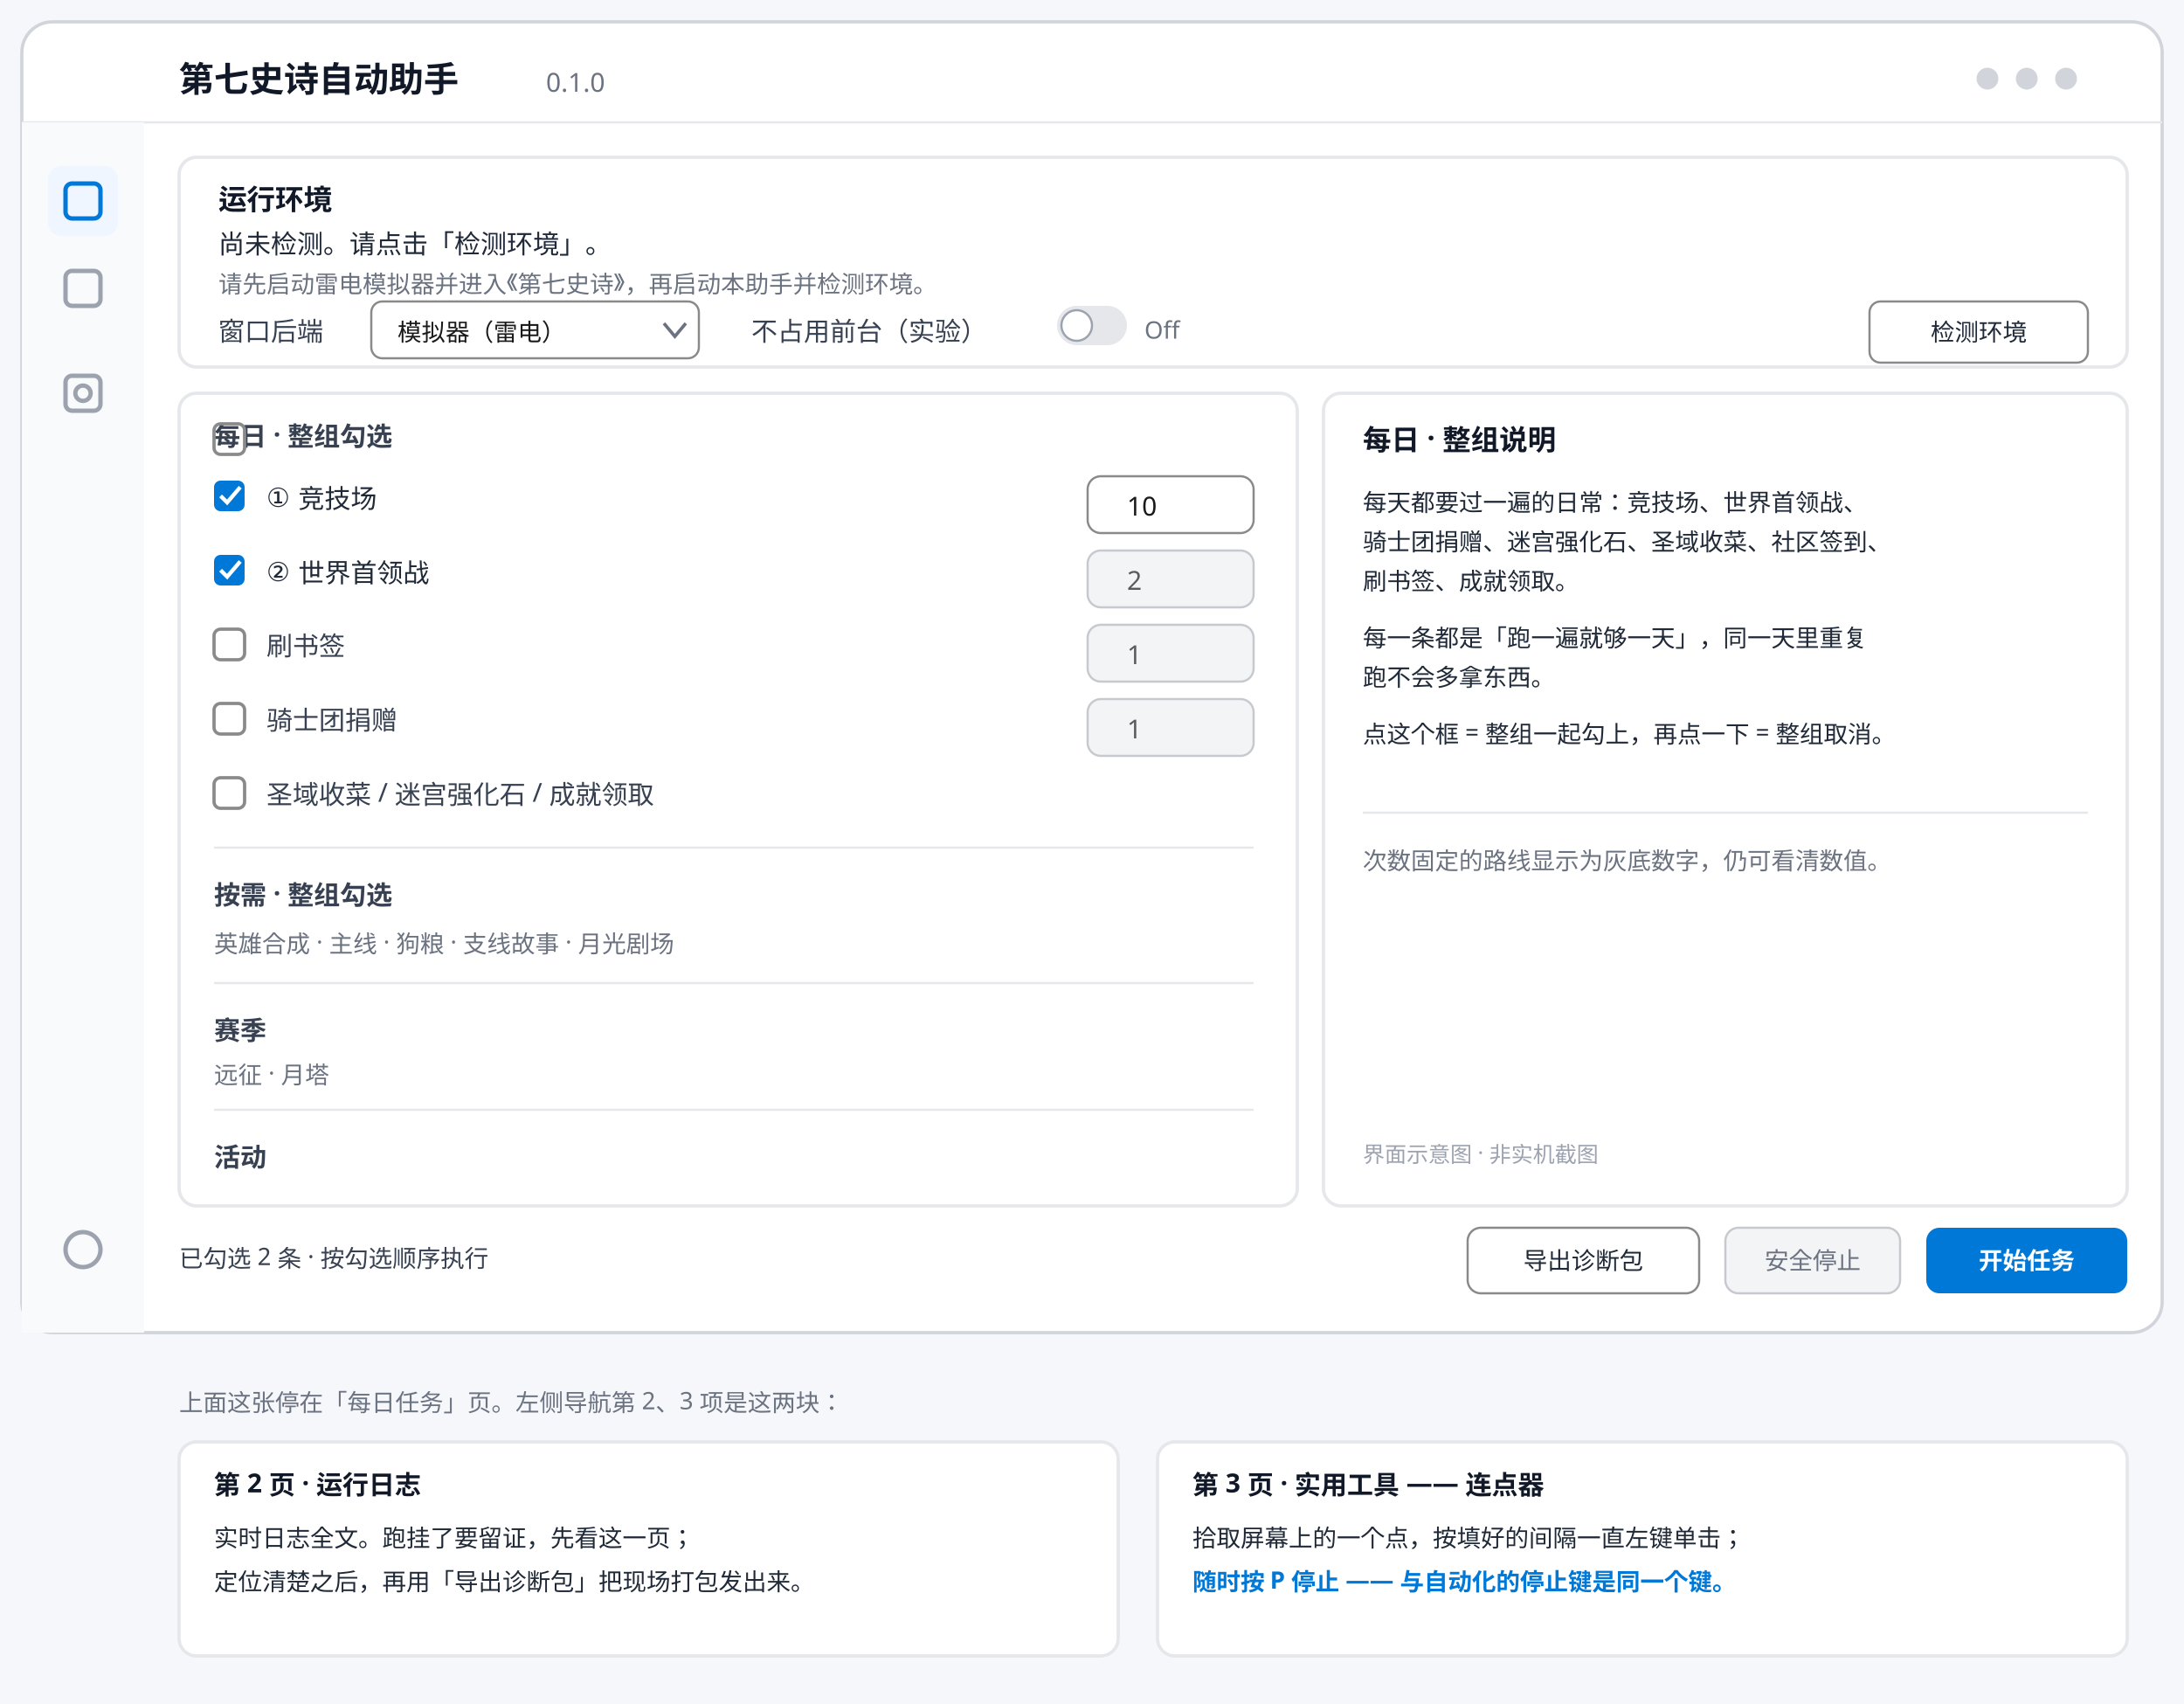
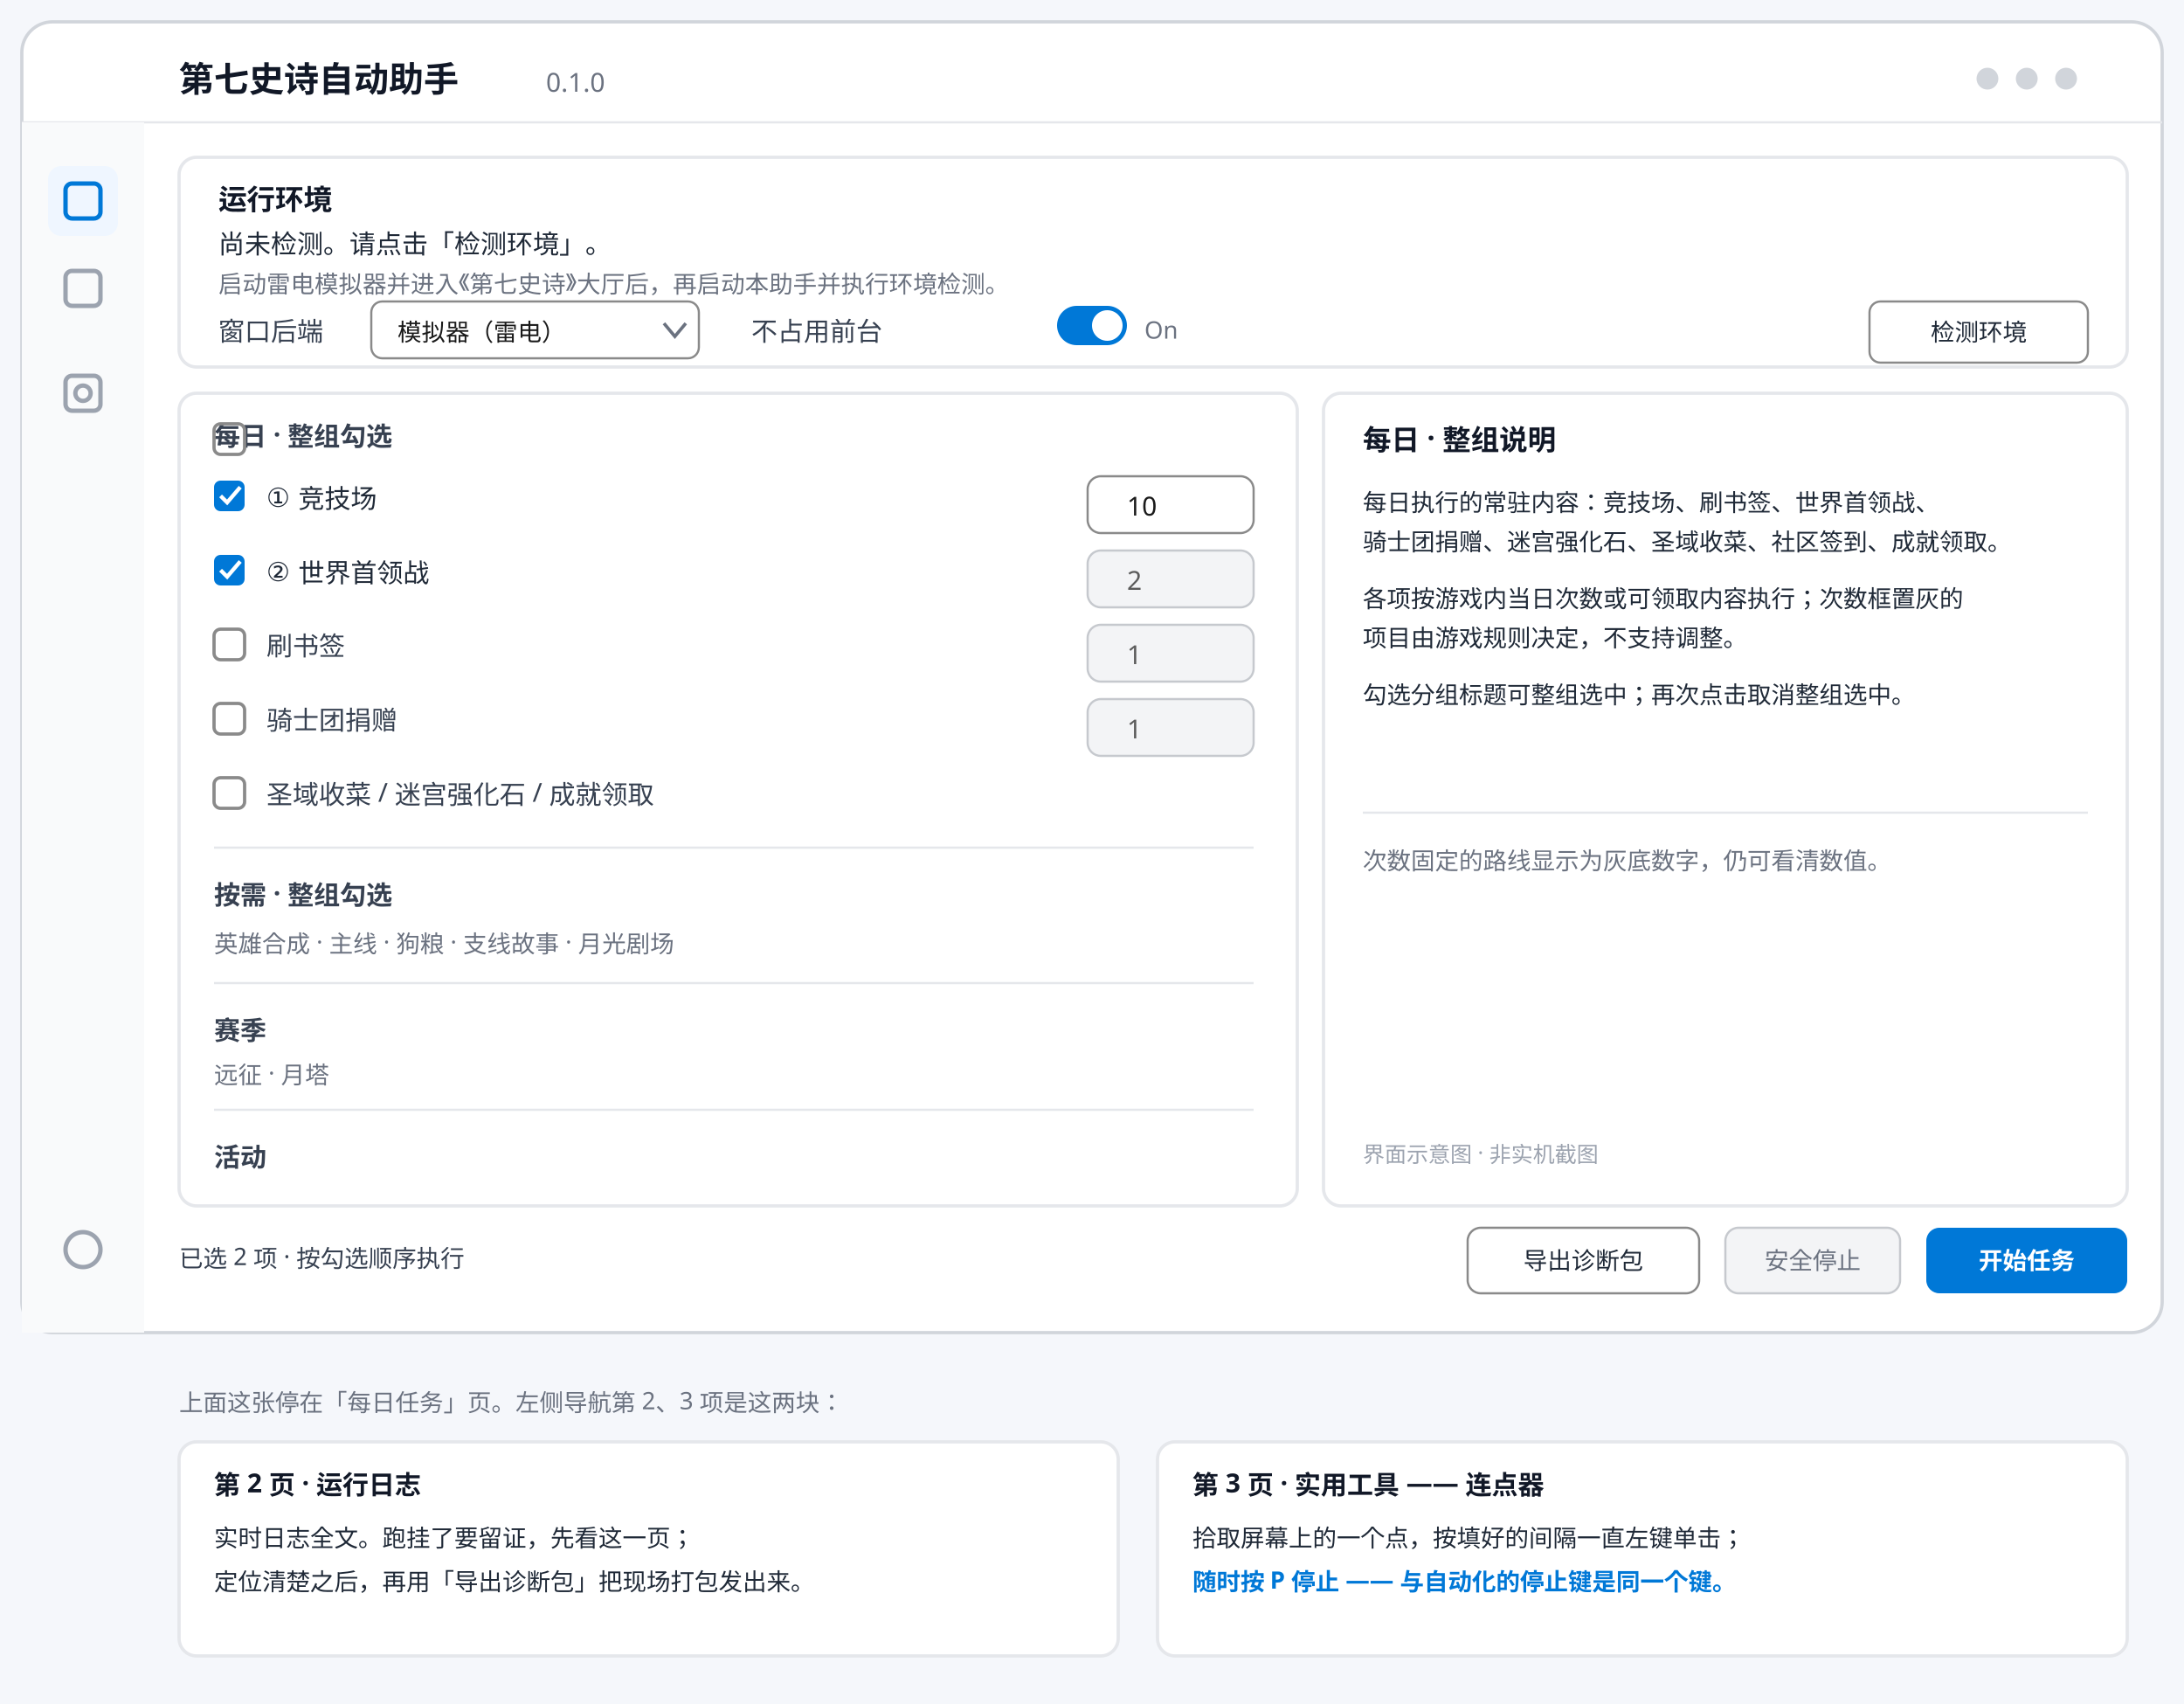
<svg xmlns="http://www.w3.org/2000/svg" viewBox="0 0 1000 780" width="1000" height="780" role="img" aria-label="第七史诗自动助手桌面界面示意">
  <rect x="0" y="0" width="1000" height="780" fill="#F5F7FB" />
  <rect x="10" y="10" width="980" height="600" rx="14" fill="#FFFFFF" stroke="#D1D5DB" stroke-width="1.5" />
  <text x="82" y="42" fill="#111827" font-family="Microsoft YaHei, PingFang SC, sans-serif" font-size="16" font-weight="700">第七史诗自动助手</text>
  <text x="250" y="42" fill="#6B7280" font-family="Microsoft YaHei, PingFang SC, sans-serif" font-size="12">0.1.0</text>
  <circle cx="946" cy="36" r="5" fill="#D1D5DB" />
  <circle cx="928" cy="36" r="5" fill="#D1D5DB" />
  <circle cx="910" cy="36" r="5" fill="#D1D5DB" />
  <line x1="10" y1="56" x2="990" y2="56" stroke="#E5E7EB" stroke-width="1" />
  <rect x="10" y="56" width="56" height="554" fill="#F9FAFB" />
  <rect x="22" y="76" width="32" height="32" rx="6" fill="#EFF6FF" />
  <rect x="30" y="84" width="16" height="16" rx="3" fill="none" stroke="#0078D7" stroke-width="2" />
  <rect x="30" y="124" width="16" height="16" rx="3" fill="none" stroke="#9CA3AF" stroke-width="2" />
  <rect x="30" y="172" width="16" height="16" rx="3" fill="none" stroke="#9CA3AF" stroke-width="2" />
  <circle cx="38" cy="180" r="3.5" fill="none" stroke="#9CA3AF" stroke-width="2" />
  <rect x="30" y="564" width="16" height="16" rx="8" fill="none" stroke="#9CA3AF" stroke-width="2" />
  <rect x="82" y="72" width="892" height="96" rx="8" fill="#FFFFFF" stroke="#E5E7EB" stroke-width="1.5" />
  <text x="100" y="96" fill="#111827" font-family="Microsoft YaHei, PingFang SC, sans-serif" font-size="13" font-weight="700">运行环境</text>
  <text x="100" y="116" fill="#1F2937" font-family="Microsoft YaHei, PingFang SC, sans-serif" font-size="12">尚未检测。请点击「检测环境」。</text>
-   <text x="100" y="134" fill="#6B7280" font-family="Microsoft YaHei, PingFang SC, sans-serif" font-size="11">请先启动雷电模拟器并进入《第七史诗》，再启动本助手并检测环境。</text>
+   <text x="100" y="134" fill="#6B7280" font-family="Microsoft YaHei, PingFang SC, sans-serif" font-size="11">启动雷电模拟器并进入《第七史诗》大厅后，再启动本助手并执行环境检测。</text>
  <text x="100" y="156" fill="#374151" font-family="Microsoft YaHei, PingFang SC, sans-serif" font-size="12">窗口后端</text>
  <rect x="170" y="138" width="150" height="26" rx="5" fill="#FFFFFF" stroke="#8A8A8A" />
  <text x="182" y="156" fill="#1A1A1A" font-family="Microsoft YaHei, PingFang SC, sans-serif" font-size="11">模拟器（雷电）</text>
  <path d="M304 148 l5 6 l5 -6" fill="none" stroke="#6B7280" stroke-width="1.5" />
-   <text x="344" y="156" fill="#374151" font-family="Microsoft YaHei, PingFang SC, sans-serif" font-size="12">不占用前台（实验）</text>
-   <rect x="484" y="140" width="32" height="18" rx="9" fill="#E5E7EB" />
-   <circle cx="493" cy="149" r="7" fill="#FFFFFF" stroke="#9CA3AF" />
-   <text x="524" y="155" fill="#6B7280" font-family="Microsoft YaHei, PingFang SC, sans-serif" font-size="11">Off</text>
+   <text x="344" y="156" fill="#374151" font-family="Microsoft YaHei, PingFang SC, sans-serif" font-size="12">不占用前台</text>
+   <rect x="484" y="140" width="32" height="18" rx="9" fill="#0078D7" />
+   <circle cx="507" cy="149" r="7" fill="#FFFFFF" />
+   <text x="524" y="155" fill="#6B7280" font-family="Microsoft YaHei, PingFang SC, sans-serif" font-size="11">On</text>
  <rect x="856" y="138" width="100" height="28" rx="5" fill="#FFFFFF" stroke="#8A8A8A" />
  <text x="906" y="156" fill="#1F2937" font-family="Microsoft YaHei, PingFang SC, sans-serif" font-size="11" text-anchor="middle">检测环境</text>
  <rect x="82" y="180" width="512" height="372" rx="8" fill="#FFFFFF" stroke="#E5E7EB" stroke-width="1.5" />
  <text x="98" y="204" fill="#374151" font-family="Microsoft YaHei, PingFang SC, sans-serif" font-size="12" font-weight="700">每日  ·  整组勾选</text>
  <rect x="98" y="194" width="14" height="14" rx="3" fill="none" stroke="#8A8A8A" stroke-width="1.5" />
  <rect x="98" y="220" width="14" height="14" rx="3" fill="#0078D7" />
  <path d="M101 227 l3 3 l6 -7" fill="none" stroke="#FFFFFF" stroke-width="1.8" />
  <text x="122" y="232" fill="#1F2937" font-family="Microsoft YaHei, PingFang SC, sans-serif" font-size="12">① 竞技场</text>
  <rect x="498" y="218" width="76" height="26" rx="6" fill="#FFFFFF" stroke="#8A8A8A" />
  <text x="516" y="236" fill="#1A1A1A" font-family="sans-serif" font-size="12">10</text>
  <rect x="98" y="254" width="14" height="14" rx="3" fill="#0078D7" />
  <path d="M101 261 l3 3 l6 -7" fill="none" stroke="#FFFFFF" stroke-width="1.8" />
  <text x="122" y="266" fill="#1F2937" font-family="Microsoft YaHei, PingFang SC, sans-serif" font-size="12">② 世界首领战</text>
  <rect x="498" y="252" width="76" height="26" rx="6" fill="#F3F4F6" stroke="#C6C9CE" />
  <text x="516" y="270" fill="#5B5B5B" font-family="sans-serif" font-size="12">2</text>
  <rect x="98" y="288" width="14" height="14" rx="3" fill="none" stroke="#8A8A8A" stroke-width="1.5" />
  <text x="122" y="300" fill="#374151" font-family="Microsoft YaHei, PingFang SC, sans-serif" font-size="12">刷书签</text>
  <rect x="498" y="286" width="76" height="26" rx="6" fill="#F3F4F6" stroke="#C6C9CE" />
  <text x="516" y="304" fill="#5B5B5B" font-family="sans-serif" font-size="12">1</text>
  <rect x="98" y="322" width="14" height="14" rx="3" fill="none" stroke="#8A8A8A" stroke-width="1.5" />
  <text x="122" y="334" fill="#374151" font-family="Microsoft YaHei, PingFang SC, sans-serif" font-size="12">骑士团捐赠</text>
  <rect x="498" y="320" width="76" height="26" rx="6" fill="#F3F4F6" stroke="#C6C9CE" />
  <text x="516" y="338" fill="#5B5B5B" font-family="sans-serif" font-size="12">1</text>
  <rect x="98" y="356" width="14" height="14" rx="3" fill="none" stroke="#8A8A8A" stroke-width="1.5" />
  <text x="122" y="368" fill="#374151" font-family="Microsoft YaHei, PingFang SC, sans-serif" font-size="12">圣域收菜 / 迷宫强化石 / 成就领取</text>
  <line x1="98" y1="388" x2="574" y2="388" stroke="#E5E7EB" />
  <text x="98" y="414" fill="#374151" font-family="Microsoft YaHei, PingFang SC, sans-serif" font-size="12" font-weight="700">按需  ·  整组勾选</text>
  <text x="98" y="436" fill="#6B7280" font-family="Microsoft YaHei, PingFang SC, sans-serif" font-size="11">英雄合成 · 主线 · 狗粮 · 支线故事 · 月光剧场</text>
  <line x1="98" y1="450" x2="574" y2="450" stroke="#E5E7EB" />
  <text x="98" y="476" fill="#374151" font-family="Microsoft YaHei, PingFang SC, sans-serif" font-size="12" font-weight="700">赛季</text>
  <text x="98" y="496" fill="#6B7280" font-family="Microsoft YaHei, PingFang SC, sans-serif" font-size="11">远征 · 月塔</text>
  <line x1="98" y1="508" x2="574" y2="508" stroke="#E5E7EB" />
  <text x="98" y="534" fill="#374151" font-family="Microsoft YaHei, PingFang SC, sans-serif" font-size="12" font-weight="700">活动</text>
  <rect x="606" y="180" width="368" height="372" rx="8" fill="#FFFFFF" stroke="#E5E7EB" stroke-width="1.5" />
  <text x="624" y="206" fill="#111827" font-family="Microsoft YaHei, PingFang SC, sans-serif" font-size="13" font-weight="700">每日 · 整组说明</text>
-   <text x="624" y="234" fill="#1F2937" font-family="Microsoft YaHei, PingFang SC, sans-serif" font-size="11">每天都要过一遍的日常：竞技场、世界首领战、</text>
-   <text x="624" y="252" fill="#1F2937" font-family="Microsoft YaHei, PingFang SC, sans-serif" font-size="11">骑士团捐赠、迷宫强化石、圣域收菜、社区签到、</text>
-   <text x="624" y="270" fill="#1F2937" font-family="Microsoft YaHei, PingFang SC, sans-serif" font-size="11">刷书签、成就领取。</text>
-   <text x="624" y="296" fill="#1F2937" font-family="Microsoft YaHei, PingFang SC, sans-serif" font-size="11">每一条都是「跑一遍就够一天」，同一天里重复</text>
-   <text x="624" y="314" fill="#1F2937" font-family="Microsoft YaHei, PingFang SC, sans-serif" font-size="11">跑不会多拿东西。</text>
-   <text x="624" y="340" fill="#1F2937" font-family="Microsoft YaHei, PingFang SC, sans-serif" font-size="11">点这个框 = 整组一起勾上，再点一下 = 整组取消。</text>
+   <text x="624" y="234" fill="#1F2937" font-family="Microsoft YaHei, PingFang SC, sans-serif" font-size="11">每日执行的常驻内容：竞技场、刷书签、世界首领战、</text>
+   <text x="624" y="252" fill="#1F2937" font-family="Microsoft YaHei, PingFang SC, sans-serif" font-size="11">骑士团捐赠、迷宫强化石、圣域收菜、社区签到、成就领取。</text>
+   <text x="624" y="278" fill="#1F2937" font-family="Microsoft YaHei, PingFang SC, sans-serif" font-size="11">各项按游戏内当日次数或可领取内容执行；次数框置灰的</text>
+   <text x="624" y="296" fill="#1F2937" font-family="Microsoft YaHei, PingFang SC, sans-serif" font-size="11">项目由游戏规则决定，不支持调整。</text>
+   <text x="624" y="322" fill="#1F2937" font-family="Microsoft YaHei, PingFang SC, sans-serif" font-size="11">勾选分组标题可整组选中；再次点击取消整组选中。</text>
  <line x1="624" y1="372" x2="956" y2="372" stroke="#E5E7EB" />
  <text x="624" y="398" fill="#6B7280" font-family="Microsoft YaHei, PingFang SC, sans-serif" font-size="11">次数固定的路线显示为灰底数字，仍可看清数值。</text>
  <text x="624" y="532" fill="#9CA3AF" font-family="Microsoft YaHei, PingFang SC, sans-serif" font-size="10">界面示意图 · 非实机截图</text>
-   <text x="82" y="580" fill="#374151" font-family="Microsoft YaHei, PingFang SC, sans-serif" font-size="11">已勾选 2 条 · 按勾选顺序执行</text>
+   <text x="82" y="580" fill="#374151" font-family="Microsoft YaHei, PingFang SC, sans-serif" font-size="11">已选 2 项 · 按勾选顺序执行</text>
  <rect x="672" y="562" width="106" height="30" rx="6" fill="#FFFFFF" stroke="#8A8A8A" />
  <text x="725" y="581" fill="#1F2937" font-family="Microsoft YaHei, PingFang SC, sans-serif" font-size="11" text-anchor="middle">导出诊断包</text>
  <rect x="790" y="562" width="80" height="30" rx="6" fill="#F3F4F6" stroke="#C6C9CE" />
  <text x="830" y="581" fill="#6B7280" font-family="Microsoft YaHei, PingFang SC, sans-serif" font-size="11" text-anchor="middle">安全停止</text>
  <rect x="882" y="562" width="92" height="30" rx="6" fill="#0078D7" />
  <text x="928" y="581" fill="#FFFFFF" font-family="Microsoft YaHei, PingFang SC, sans-serif" font-size="11" font-weight="700" text-anchor="middle">开始任务</text>
  <text x="82" y="646" fill="#6B7280" font-family="Microsoft YaHei, PingFang SC, sans-serif" font-size="11">上面这张停在「每日任务」页。左侧导航第 2、3 项是这两块：</text>
  <rect x="82" y="660" width="430" height="98" rx="8" fill="#FFFFFF" stroke="#E5E7EB" stroke-width="1.5" />
  <text x="98" y="684" fill="#111827" font-family="Microsoft YaHei, PingFang SC, sans-serif" font-size="12" font-weight="700">第 2 页 · 运行日志</text>
  <text x="98" y="708" fill="#1F2937" font-family="Microsoft YaHei, PingFang SC, sans-serif" font-size="11">实时日志全文。跑挂了要留证，先看这一页；</text>
  <text x="98" y="728" fill="#1F2937" font-family="Microsoft YaHei, PingFang SC, sans-serif" font-size="11">定位清楚之后，再用「导出诊断包」把现场打包发出来。</text>
  <rect x="530" y="660" width="444" height="98" rx="8" fill="#FFFFFF" stroke="#E5E7EB" stroke-width="1.5" />
  <text x="546" y="684" fill="#111827" font-family="Microsoft YaHei, PingFang SC, sans-serif" font-size="12" font-weight="700">第 3 页 · 实用工具 —— 连点器</text>
  <text x="546" y="708" fill="#1F2937" font-family="Microsoft YaHei, PingFang SC, sans-serif" font-size="11">拾取屏幕上的一个点，按填好的间隔一直左键单击；</text>
  <text x="546" y="728" fill="#0078D7" font-family="Microsoft YaHei, PingFang SC, sans-serif" font-size="11" font-weight="700">随时按 P 停止 —— 与自动化的停止键是同一个键。</text>
</svg>
